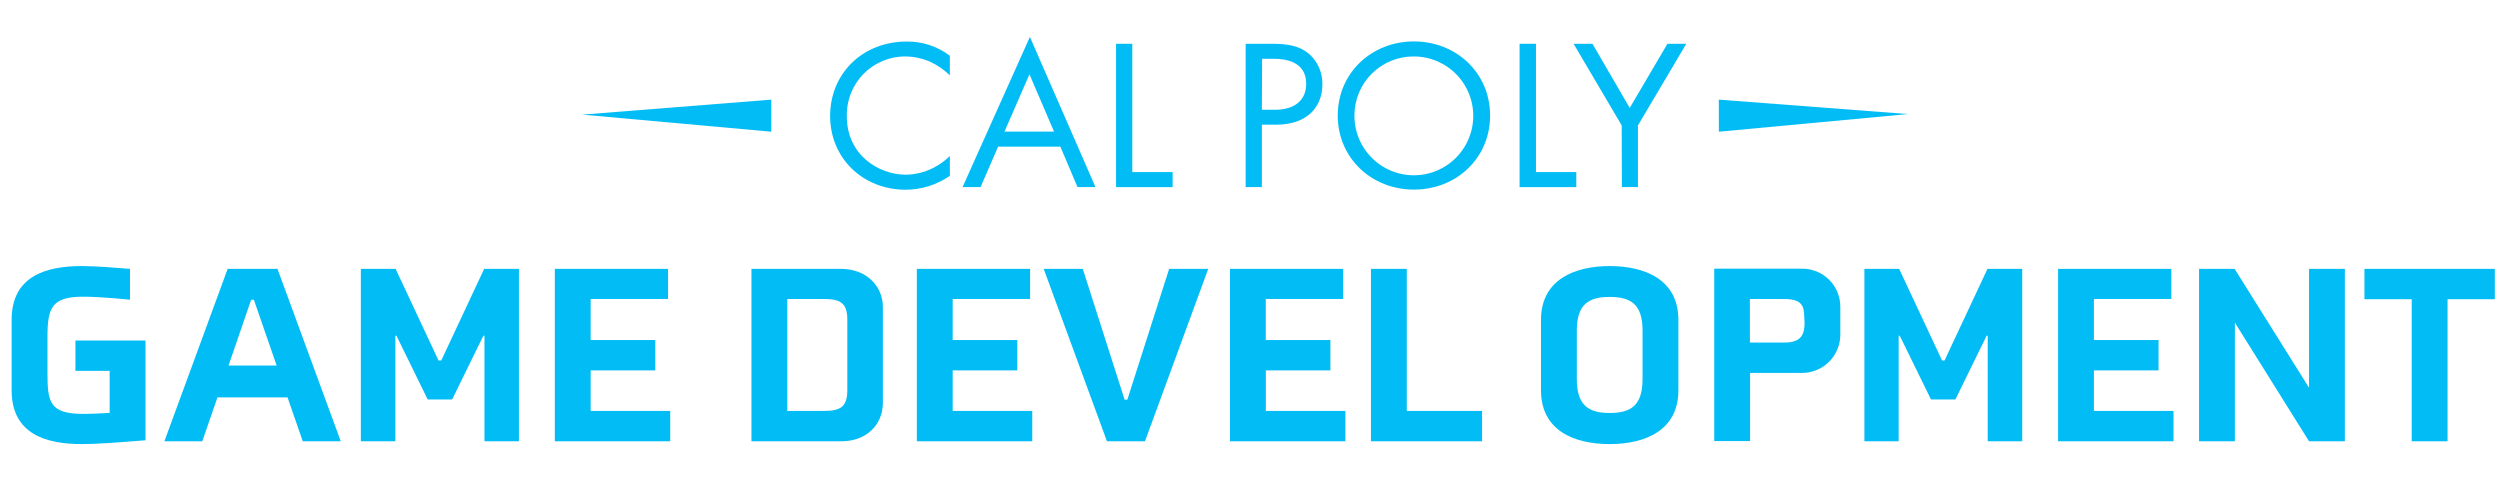
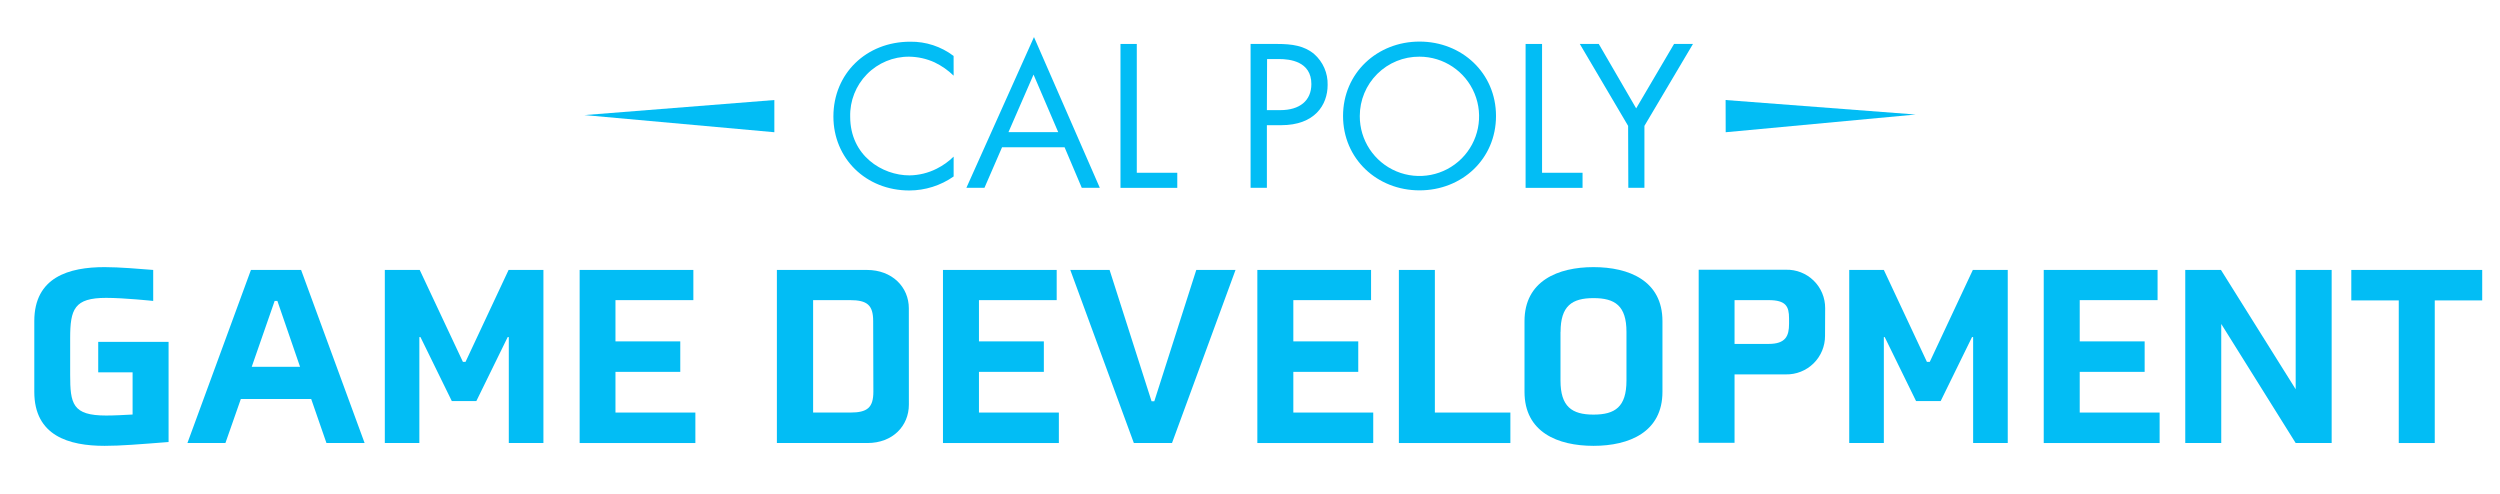
- <svg xmlns="http://www.w3.org/2000/svg" viewBox="0 0 623.53 122.64">
+ <svg xmlns="http://www.w3.org/2000/svg" viewBox="0 0 621.07 122.64">
  <defs>
    <style>.cls-1{fill:#02bdf5;}</style>
  </defs>
  <g id="Layer_10" data-name="Layer 10">
-     <path class="cls-1" d="M20.37,110.76c-8.87,0-17.47-2.48-17.47-13.42V79.78c0-10.94,8.6-13.42,17.47-13.42,3.66,0,8.74.44,12.06.7v7.7S25.32,74,20.78,74c-7.93,0-8.94,2.8-8.94,10.05v9c0,7.25.54,10.18,8.94,10.18,2,0,4.4-.13,6.57-.25V92.5H18.81V84.93H36.29v24.88C29,110.38,24.44,110.76,20.37,110.76Z" />
-     <path class="cls-1" d="M71.72,99.12H54.24l-3.79,10.94H41l15.78-43H69.21l15.78,43H75.51ZM57,91.17h12L63.32,74.76h-.68Z" />
-     <path class="cls-1" d="M110.06,89.9l10.7-22.84h8.67v43h-8.6V83.73h-.27l-7.79,15.9h-6.1l-7.79-15.9h-.27v26.33H90v-43h8.67l10.7,22.84Z" />
-     <path class="cls-1" d="M138.38,110.06v-43h28.24v7.51h-19.3V84.81h16.12v7.57H147.32v10.11h19.84v7.57Z" />
-     <path class="cls-1" d="M220.2,100.52c0,5.28-4,9.54-10.29,9.54H187.42v-43h22.35c6.3,0,10.43,4.26,10.43,9.54Zm-8.87-20.74c0-4-1.49-5.21-5.76-5.21h-9.21v27.92h9.21c4.27,0,5.76-1.21,5.76-5.21Z" />
-     <path class="cls-1" d="M228.67,110.06v-43h28.25v7.51H237.61V84.81h16.12v7.57H237.61v10.11h19.85v7.57Z" />
-     <path class="cls-1" d="M280.49,99.69h.68L291.6,67.06h9.75l-15.78,43h-9.48l-15.78-43h9.75Z" />
-     <path class="cls-1" d="M306.78,110.06v-43H335v7.51h-19.3V84.81h16.12v7.57H315.72v10.11h19.84v7.57Z" />
-     <path class="cls-1" d="M341.93,110.06v-43h8.94v35.43h18.77v7.57Z" />
-     <path class="cls-1" d="M418.61,79.78V97.34c0,10-8.26,13.42-17.14,13.42s-17.13-3.37-17.13-13.42V79.78c0-10,8.33-13.42,17.13-13.42S418.61,69.73,418.61,79.78Zm-25.33,2.67V94.54c0,6.49,2.84,8.46,8.19,8.46s8.2-1.91,8.2-8.46V82.45c0-6.49-2.85-8.39-8.2-8.39S393.28,76,393.28,82.45Z" />
-     <path class="cls-1" d="M459,83.41a9.54,9.54,0,0,1-9.75,9.6H436.49v17h-8.94v-43h21.68A9.49,9.49,0,0,1,459,76.6ZM450,79.08c0-3-.81-4.51-5.08-4.51h-8.47V85.44H445c4.27,0,5.08-2,5.08-5Z" />
-     <path class="cls-1" d="M485,89.9,495.7,67.06h8.67v43h-8.61V83.73h-.27l-7.79,15.9h-6.09l-7.79-15.9h-.27v26.33H465v-43h8.67l10.7,22.84Z" />
-     <path class="cls-1" d="M513.31,110.06v-43h28.25v7.51H522.25V84.81h16.12v7.57H522.25v10.11H542.1v7.57Z" />
-     <path class="cls-1" d="M575.9,110.06,557.41,80.48v29.58h-8.94v-43h8.87L575.9,96.7V67.06h8.94v43Z" />
-     <path class="cls-1" d="M610.45,74.63v35.43h-8.94V74.63H589.72V67.06h32.52v7.57Z" />
+     <path class="cls-1" d="M26,110.76c-8.87,0-17.48-2.48-17.48-13.42V79.78c0-10.94,8.61-13.42,17.48-13.42,3.66,0,8.74.44,12.06.7v7.7S30.9,74,26.37,74c-7.93,0-8.94,2.8-8.94,10.05v9c0,7.25.54,10.18,8.94,10.18,2,0,4.4-.13,6.57-.25V92.5H24.4V84.93H41.88v24.88C34.56,110.38,30,110.76,26,110.76Z" />
+     <path class="cls-1" d="M77.31,99.12H59.83L56,110.06H46.56l15.78-43H74.8l15.78,43H81.1Zm-14.77-8h12L68.91,74.76h-.68Z" />
+     <path class="cls-1" d="M115.65,89.9l10.7-22.84H135v43h-8.6V83.73h-.27l-7.79,15.9h-6.1l-7.79-15.9h-.27v26.33H95.6v-43h8.67L115,89.9Z" />
+     <path class="cls-1" d="M144,110.06v-43h28.25v7.5H152.9V84.81H169v7.57H152.9v10.11h19.85v7.57Z" />
+     <path class="cls-1" d="M225.79,100.52c0,5.28-4,9.54-10.3,9.54H193v-43h22.35c6.3,0,10.43,4.26,10.43,9.54Zm-8.87-20.74c0-4-1.49-5.22-5.76-5.22H202v27.93h9.21c4.27,0,5.76-1.21,5.76-5.22Z" />
+     <path class="cls-1" d="M234.26,110.06v-43h28.25v7.5H243.2V84.81h16.12v7.57H243.2v10.11h19.85v7.57Z" />
+     <path class="cls-1" d="M286.08,99.69h.68l10.43-32.63h9.75l-15.78,43h-9.48l-15.79-43h9.76Z" />
+     <path class="cls-1" d="M312.36,110.06v-43h28.25v7.5H321.3V84.81h16.13v7.57H321.3v10.11h19.85v7.57Z" />
+     <path class="cls-1" d="M347.52,110.06v-43h8.94v35.43h18.76v7.57Z" />
+     <path class="cls-1" d="M413,79.78V97.34c0,10-8.26,13.42-17.13,13.42s-17.14-3.37-17.14-13.42V79.78c0-10,8.33-13.42,17.14-13.42S413,69.73,413,79.78Zm-25.33,2.67V94.54c0,6.49,2.84,8.46,8.2,8.46s8.19-1.91,8.19-8.46V82.45c0-6.49-2.84-8.39-8.19-8.39S387.69,76,387.69,82.45Z" />
+     <path class="cls-1" d="M453.39,83.41a9.54,9.54,0,0,1-9.75,9.6H430.91v17H422v-43h21.67a9.49,9.49,0,0,1,9.75,9.54Zm-8.94-4.33c0-3-.81-4.52-5.08-4.52h-8.46V85.44h8.46c4.27,0,5.08-2,5.08-5Z" />
+     <path class="cls-1" d="M479.41,89.9l10.7-22.84h8.67v43h-8.6V83.73h-.27l-7.79,15.9H476l-7.79-15.9H468v26.33h-8.6v-43H468l10.7,22.84Z" />
+     <path class="cls-1" d="M507.72,110.06v-43H536v7.5H516.66V84.81h16.13v7.57H516.66v10.11h19.85v7.57Z" />
+     <path class="cls-1" d="M570.31,110.06,551.82,80.48v29.58h-8.94v-43h8.87L570.31,96.7V67.06h8.94v43Z" />
+     <path class="cls-1" d="M604.86,74.63v35.43h-8.94V74.63H584.13V67.06h32.52v7.57Z" />
  </g>
  <g id="Layer_12" data-name="Layer 12">
-     <path class="cls-1" d="M236.91,18.8a17.72,17.72,0,0,0-4.76-3.32,15.73,15.73,0,0,0-6.29-1.4A14.55,14.55,0,0,0,211.21,29c0,9.7,8,14.57,14.71,14.57a15.46,15.46,0,0,0,6.78-1.66,16.72,16.72,0,0,0,4.21-3v4.93a19.27,19.27,0,0,1-11,3.48c-10.83,0-18.87-8-18.87-18.37,0-10.66,8.15-18.59,19.09-18.59a17.42,17.42,0,0,1,10.77,3.54Z" />
+     <path class="cls-1" d="M236.91,18.8a17.72,17.72,0,0,0-4.76-3.32,15.73,15.73,0,0,0-6.29-1.4A14.55,14.55,0,0,0,211.21,29c0,9.7,8,14.57,14.71,14.57a15.46,15.46,0,0,0,6.78-1.66,16.72,16.72,0,0,0,4.21-3v4.93a19.27,19.27,0,0,1-11,3.48c-10.83,0-18.87-8-18.87-18.37,0-10.66,8.15-18.59,19.09-18.59a17.43,17.43,0,0,1,10.77,3.54Z" />
    <path class="cls-1" d="M264.47,36.58H248.94l-4.37,10.07h-4.49L256.87,9.21l16.35,37.44h-4.48Zm-1.58-3.75-6.13-14.3-6.23,14.3Z" />
    <path class="cls-1" d="M282.41,10.92v32h10.06v3.75H278.36V10.92Z" />
-     <path class="cls-1" d="M317.3,10.92c3.66,0,6.73.43,9.19,2.52a9.84,9.84,0,0,1,3.33,7.66c0,5-3.22,10-11.54,10h-3.55V46.65h-4.05V10.92Zm-2.57,16.45h3.34c4.81,0,7.71-2.36,7.71-6.49,0-5.67-5.42-6.21-8-6.21h-3Z" />
+     <path class="cls-1" d="M317.3,10.92c3.66,0,6.73.43,9.19,2.52a9.84,9.84,0,0,1,3.33,7.66c0,5-3.22,10-11.54,10h-3.55V46.65h-4.05V10.92Zm-2.57,16.44h3.33c4.82,0,7.72-2.35,7.72-6.48,0-5.67-5.42-6.21-8-6.21h-3Z" />
    <path class="cls-1" d="M333.65,28.81c0-10.66,8.48-18.48,19-18.48s19,7.82,19,18.48-8.42,18.48-19,18.48S333.65,39.42,333.65,28.81Zm4.16,0a14.82,14.82,0,1,0,14.82-14.73A14.72,14.72,0,0,0,337.81,28.81Z" />
    <path class="cls-1" d="M383.09,10.92v32h10.06v3.75H379V10.92Z" />
-     <path class="cls-1" d="M404.47,31.28l-12-20.36h4.71l9.29,16,9.41-16h4.7L408.52,31.28V46.65h-4Z" />
+     <path class="cls-1" d="M404.47,31.27l-12-20.35h4.71l9.29,16,9.41-16h4.7L408.52,31.27V46.65h-4Z" />
    <polygon class="cls-1" points="145.18 28.59 192.37 24.85 192.37 32.85 145.18 28.59" />
    <polygon class="cls-1" points="475.89 28.45 428.69 24.85 428.71 32.85 475.89 28.45" />
  </g>
</svg>
